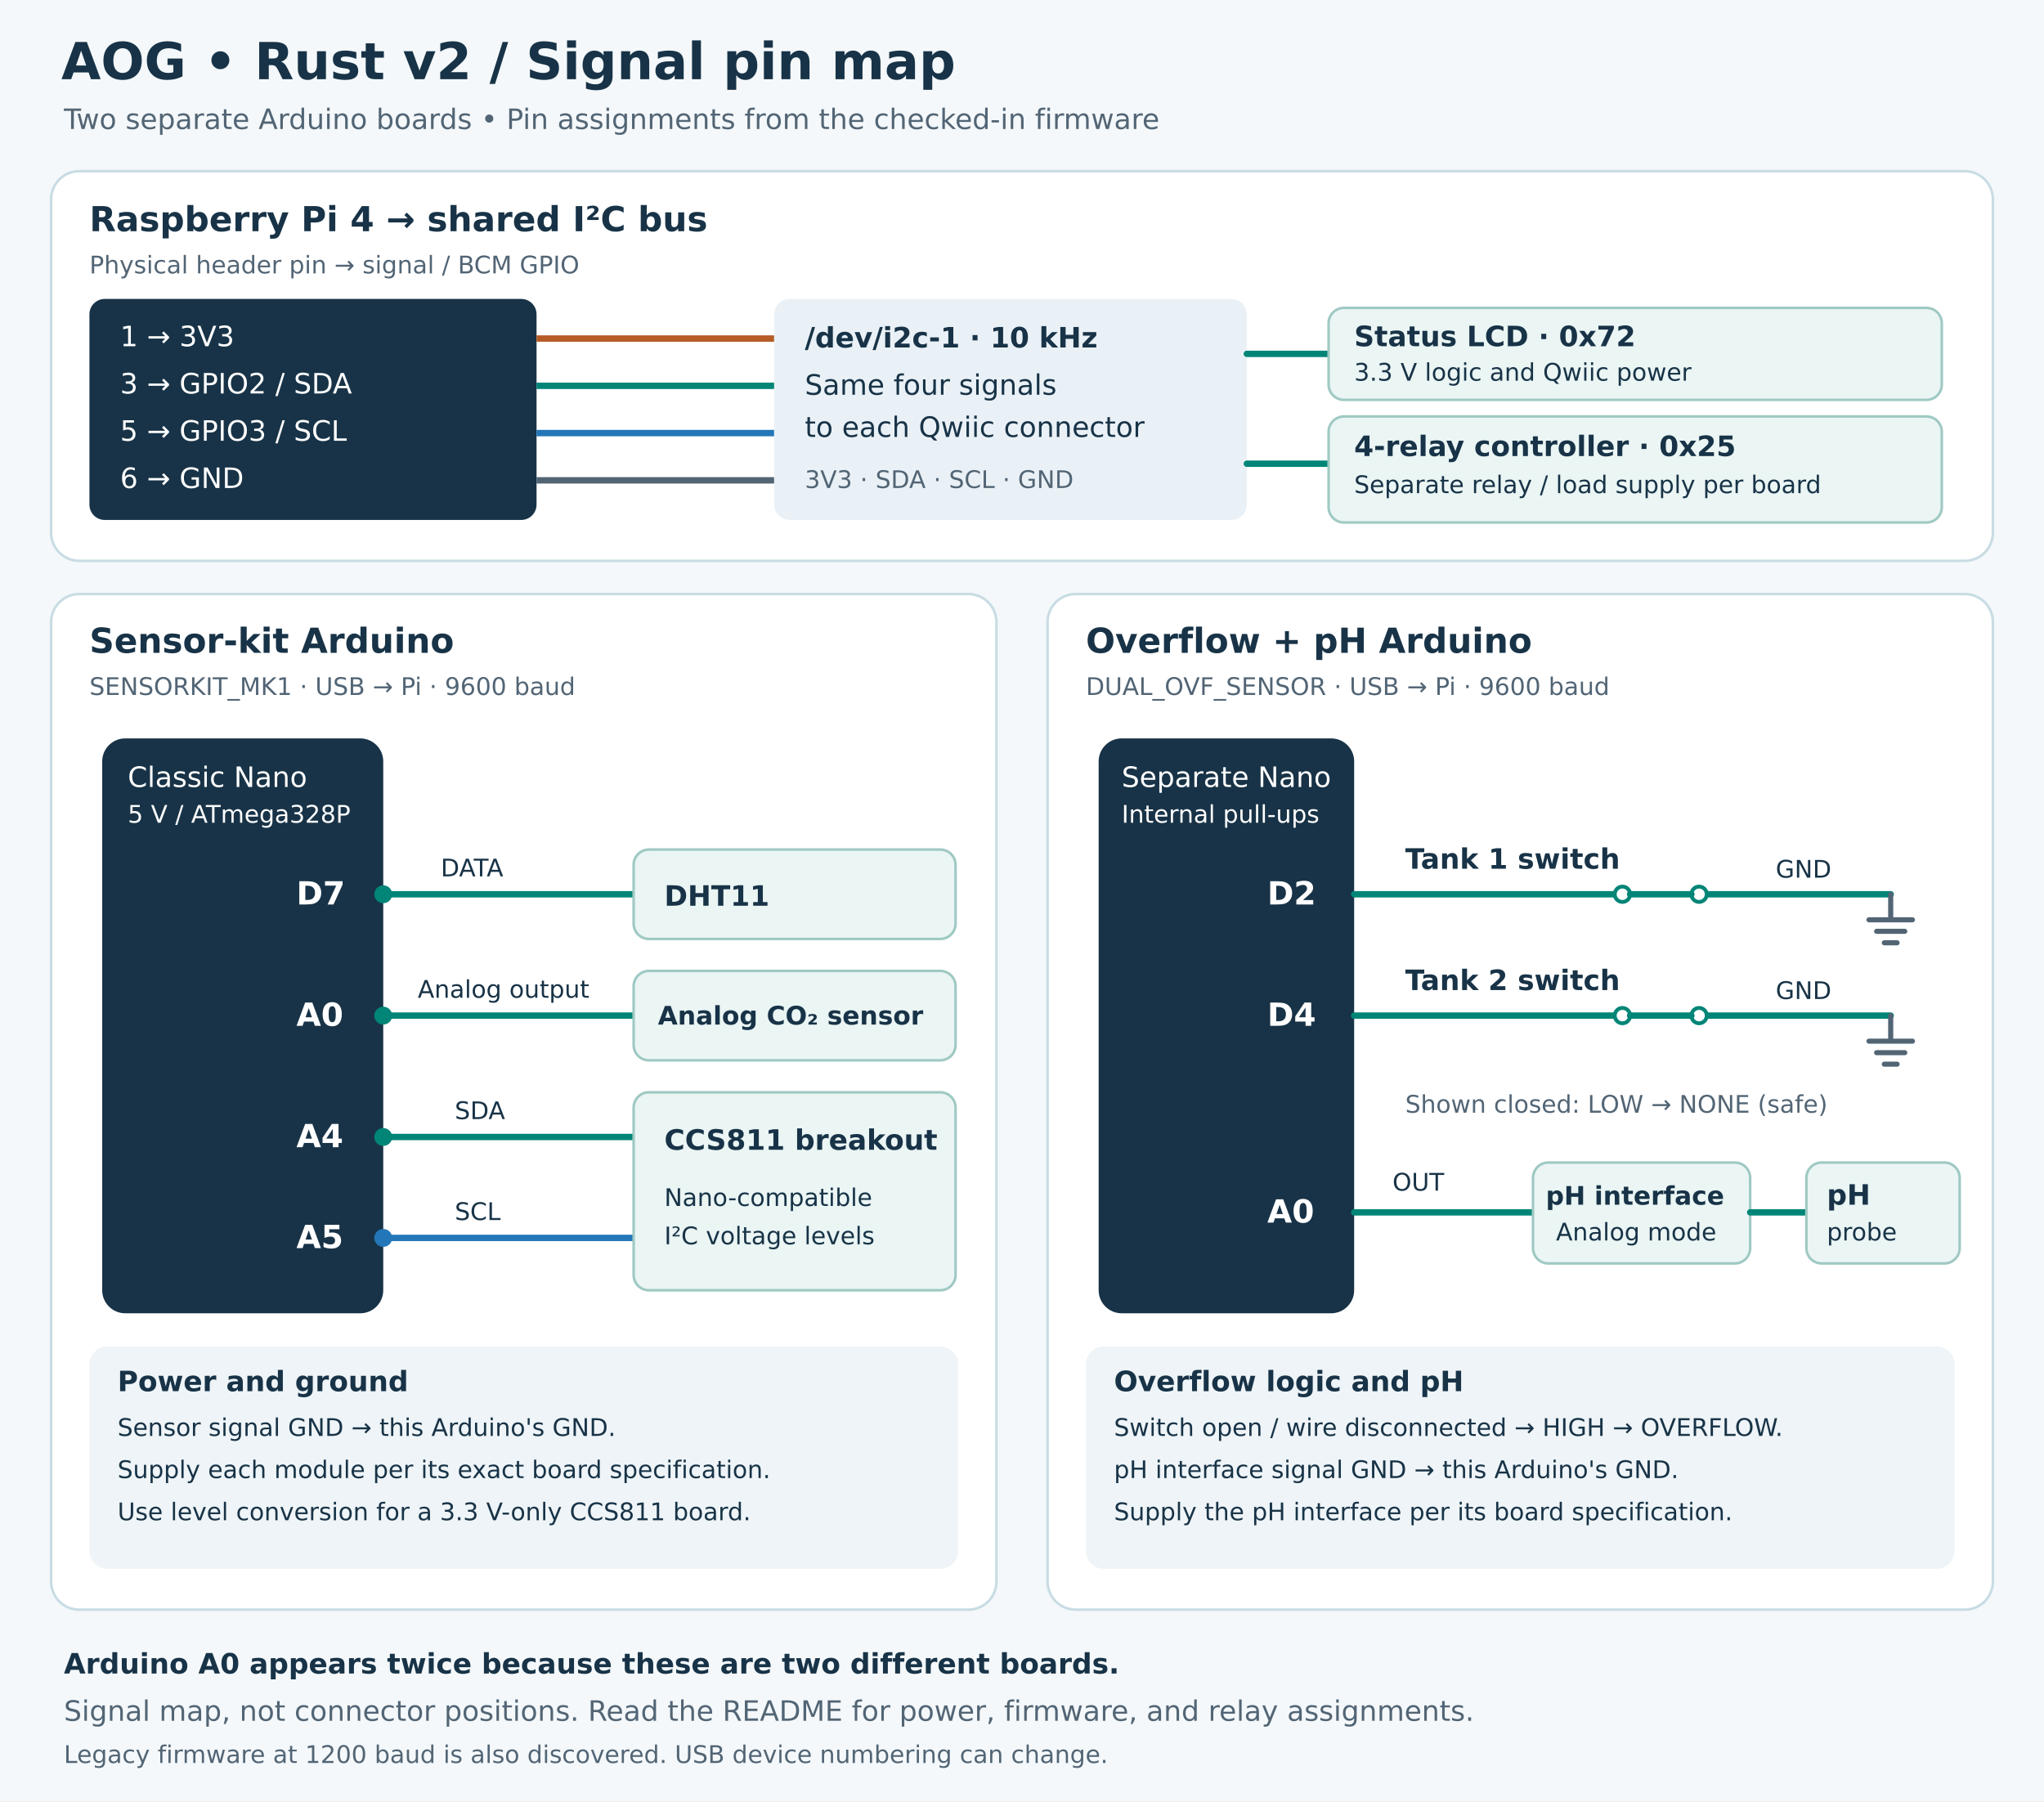
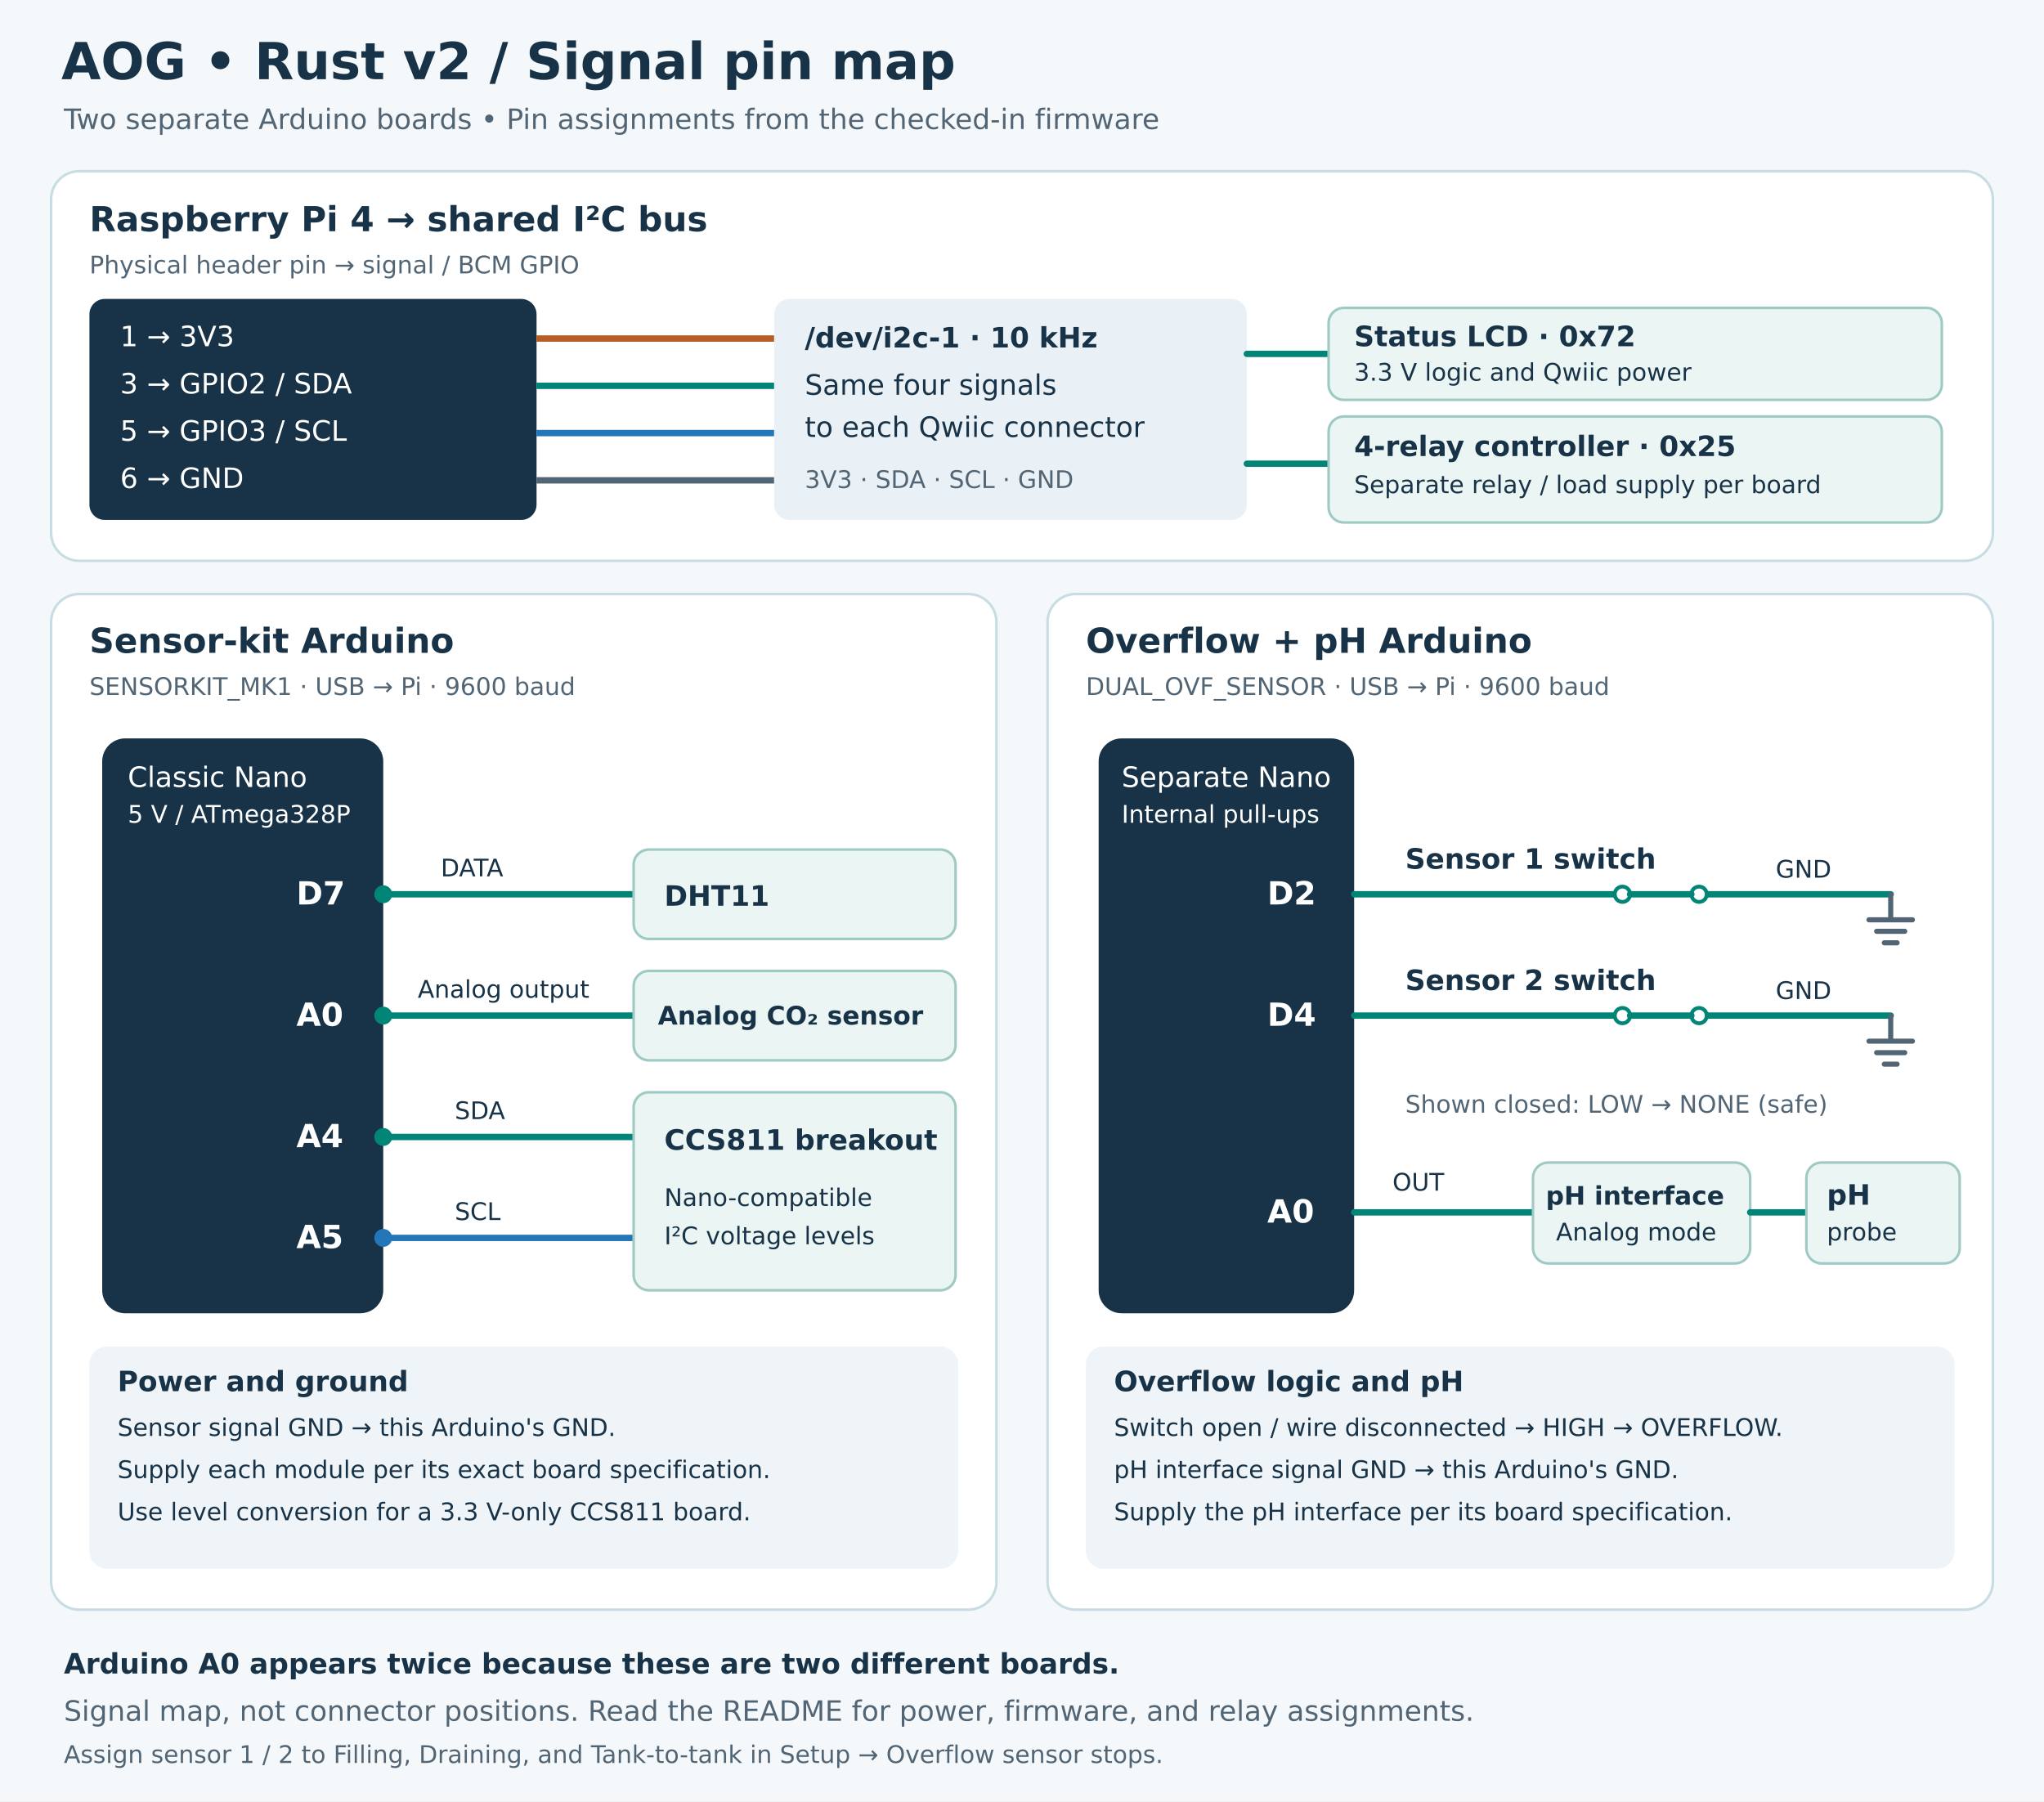
<svg xmlns="http://www.w3.org/2000/svg" width="1600" height="1410" viewBox="0 0 1600 1410" role="img" aria-labelledby="title desc">
  <defs>
    <style>
      text { font-family: "DejaVu Sans", Arial, sans-serif; fill: #183347; }
      .title { font-size: 40px; font-weight: 700; }
      .heading { font-size: 27px; font-weight: 700; }
      .body { font-size: 22px; }
      .small { font-size: 19px; }
      .muted { fill: #526575; }
      .white { fill: #fff; }
      .pin { font-size: 25px; font-weight: 700; fill: #fff; }
      .panel { fill: #fff; stroke: #c8dce3; stroke-width: 2; }
      .module { fill: #eaf5f4; stroke: #9fc9c3; stroke-width: 2; }
      .signal { fill: none; stroke: #008577; stroke-width: 5; stroke-linecap: round; stroke-linejoin: round; }
      .ground { fill: none; stroke: #526575; stroke-width: 4; stroke-linecap: round; }
      .contact { fill: #fff; stroke: #008577; stroke-width: 3; }
    </style>
  </defs>
  <rect width="1600" height="1410" fill="#f4f8fa" />
  <text x="48" y="62" class="title">AOG • Rust v2 / Signal pin map</text>
  <text x="50" y="101" class="body muted">Two separate Arduino boards • Pin assignments from the checked-in firmware</text>
  <rect x="40" y="134" width="1520" height="305" rx="22" class="panel" />
  <text x="70" y="181" class="heading">Raspberry Pi 4 → shared I²C bus</text>
  <text x="70" y="214" class="small muted">Physical header pin → signal / BCM GPIO</text>
  <rect x="70" y="234" width="350" height="173" rx="12" fill="#183347" />
  <text x="94" y="271" class="body white">1 → 3V3</text>
  <text x="94" y="308" class="body white">3 → GPIO2 / SDA</text>
  <text x="94" y="345" class="body white">5 → GPIO3 / SCL</text>
  <text x="94" y="382" class="body white">6 → GND</text>
  <path d="M420 265 H606" stroke="#b55c27" stroke-width="5" />
  <path d="M420 302 H606" stroke="#008577" stroke-width="5" />
  <path d="M420 339 H606" stroke="#2377b8" stroke-width="5" />
  <path d="M420 376 H606" stroke="#526575" stroke-width="5" />
  <rect x="606" y="234" width="370" height="173" rx="12" fill="#eaf1f6" />
  <text x="630" y="272" class="body" font-weight="700">/dev/i2c-1 · 10 kHz</text>
  <text x="630" y="309" class="body">Same four signals</text>
  <text x="630" y="342" class="body">to each Qwiic connector</text>
  <text x="630" y="382" class="small muted">3V3 · SDA · SCL · GND</text>
  <path d="M976 277 H1040" class="signal" />
  <path d="M976 363 H1040" class="signal" />
  <rect x="1040" y="241" width="480" height="72" rx="12" class="module" />
  <text x="1060" y="271" class="body" font-weight="700">Status LCD · 0x72</text>
  <text x="1060" y="298" class="small">3.3 V logic and Qwiic power</text>
  <rect x="1040" y="326" width="480" height="83" rx="12" class="module" />
  <text x="1060" y="357" class="body" font-weight="700">4-relay controller · 0x25</text>
  <text x="1060" y="386" class="small">Separate relay / load supply per board</text>
  <rect x="40" y="465" width="740" height="795" rx="22" class="panel" />
  <text x="70" y="511" class="heading">Sensor-kit Arduino</text>
  <text x="70" y="544" class="small muted">SENSORKIT_MK1 · USB → Pi · 9600 baud</text>
  <rect x="80" y="578" width="220" height="450" rx="18" fill="#183347" />
  <text x="100" y="616" class="body white">Classic Nano</text>
  <text x="100" y="644" class="small white">5 V / ATmega328P</text>
  <text x="232" y="708" class="pin">D7</text>
  <text x="232" y="803" class="pin">A0</text>
  <text x="232" y="898" class="pin">A4</text>
  <text x="232" y="977" class="pin">A5</text>
  <circle cx="300" cy="700" r="7" fill="#008577" />
  <circle cx="300" cy="795" r="7" fill="#008577" />
  <circle cx="300" cy="890" r="7" fill="#008577" />
  <circle cx="300" cy="969" r="7" fill="#2377b8" />
  <path d="M300 700 H496" class="signal" />
  <path d="M300 795 H496" class="signal" />
  <path d="M300 890 H496" class="signal" />
  <path d="M300 969 H496" fill="none" stroke="#2377b8" stroke-width="5" />
  <text x="345" y="686" class="small">DATA</text>
  <text x="327" y="781" class="small">Analog output</text>
  <text x="356" y="876" class="small">SDA</text>
  <text x="356" y="955" class="small">SCL</text>
  <rect x="496" y="665" width="252" height="70" rx="12" class="module" />
  <text x="520" y="709" class="body" font-weight="700">DHT11</text>
  <rect x="496" y="760" width="252" height="70" rx="12" class="module" />
  <text x="515" y="802" font-size="20" font-weight="700">Analog CO₂ sensor</text>
  <rect x="496" y="855" width="252" height="155" rx="12" class="module" />
  <text x="520" y="900" class="body" font-weight="700">CCS811 breakout</text>
  <text x="520" y="944" class="small">Nano-compatible</text>
  <text x="520" y="974" class="small">I²C voltage levels</text>
  <rect x="70" y="1054" width="680" height="174" rx="14" fill="#eef4f7" />
  <text x="92" y="1089" class="body" font-weight="700">Power and ground</text>
  <text x="92" y="1124" class="small">Sensor signal GND → this Arduino's GND.</text>
  <text x="92" y="1157" class="small">Supply each module per its exact board specification.</text>
  <text x="92" y="1190" class="small">Use level conversion for a 3.3 V-only CCS811 board.</text>
  <rect x="820" y="465" width="740" height="795" rx="22" class="panel" />
  <text x="850" y="511" class="heading">Overflow + pH Arduino</text>
  <text x="850" y="544" class="small muted">DUAL_OVF_SENSOR · USB → Pi · 9600 baud</text>
  <rect x="860" y="578" width="200" height="450" rx="18" fill="#183347" />
  <text x="878" y="616" class="body white">Separate Nano</text>
  <text x="878" y="644" class="small white">Internal pull-ups</text>
  <text x="992" y="708" class="pin">D2</text>
  <text x="992" y="803" class="pin">D4</text>
  <text x="992" y="957" class="pin">A0</text>
  <path d="M1060 700 H1270 M1330 700 H1480" class="signal" />
  <path d="M1060 795 H1270 M1330 795 H1480" class="signal" />
  <circle cx="1270" cy="700" r="6" class="contact" />
  <circle cx="1330" cy="700" r="6" class="contact" />
  <path d="M1276 700 H1324" class="signal" />
  <circle cx="1270" cy="795" r="6" class="contact" />
  <circle cx="1330" cy="795" r="6" class="contact" />
  <path d="M1276 795 H1324" class="signal" />
-   <text x="1100" y="680" class="body" font-weight="700">Tank 1 switch</text>
-   <text x="1100" y="775" class="body" font-weight="700">Tank 2 switch</text>
+   <text x="1100" y="680" class="body" font-weight="700">Sensor 1 switch</text>
+   <text x="1100" y="775" class="body" font-weight="700">Sensor 2 switch</text>
  <path d="M1480 700 V720 M1463 720 H1497 M1469 729 H1491 M1475 738 H1485" class="ground" />
  <path d="M1480 795 V815 M1463 815 H1497 M1469 824 H1491 M1475 833 H1485" class="ground" />
  <text x="1390" y="687" class="small">GND</text>
  <text x="1390" y="782" class="small">GND</text>
  <text x="1100" y="871" class="small muted">Shown closed: LOW → NONE (safe)</text>
  <path d="M1060 949 H1200" class="signal" />
  <text x="1090" y="932" class="small">OUT</text>
  <rect x="1200" y="910" width="170" height="79" rx="12" class="module" />
  <text x="1210" y="943" font-size="20" font-weight="700">pH interface</text>
  <text x="1218" y="971" class="small">Analog mode</text>
  <path d="M1370 949 H1414" class="signal" />
  <rect x="1414" y="910" width="120" height="79" rx="12" class="module" />
  <text x="1430" y="943" class="body" font-weight="700">pH</text>
  <text x="1430" y="971" class="small">probe</text>
  <rect x="850" y="1054" width="680" height="174" rx="14" fill="#eef4f7" />
  <text x="872" y="1089" class="body" font-weight="700">Overflow logic and pH</text>
  <text x="872" y="1124" class="small">Switch open / wire disconnected → HIGH → OVERFLOW.</text>
  <text x="872" y="1157" class="small">pH interface signal GND → this Arduino's GND.</text>
  <text x="872" y="1190" class="small">Supply the pH interface per its board specification.</text>
  <text x="50" y="1310" class="body" font-weight="700">Arduino A0 appears twice because these are two different boards.</text>
  <text x="50" y="1347" class="body muted">Signal map, not connector positions. Read the README for power, firmware, and relay assignments.</text>
-   <text x="50" y="1380" class="small muted">Legacy firmware at 1200 baud is also discovered. USB device numbering can change.</text>
+   <text x="50" y="1380" class="small muted">Assign sensor 1 / 2 to Filling, Draining, and Tank-to-tank in Setup → Overflow sensor stops.</text>
</svg>
